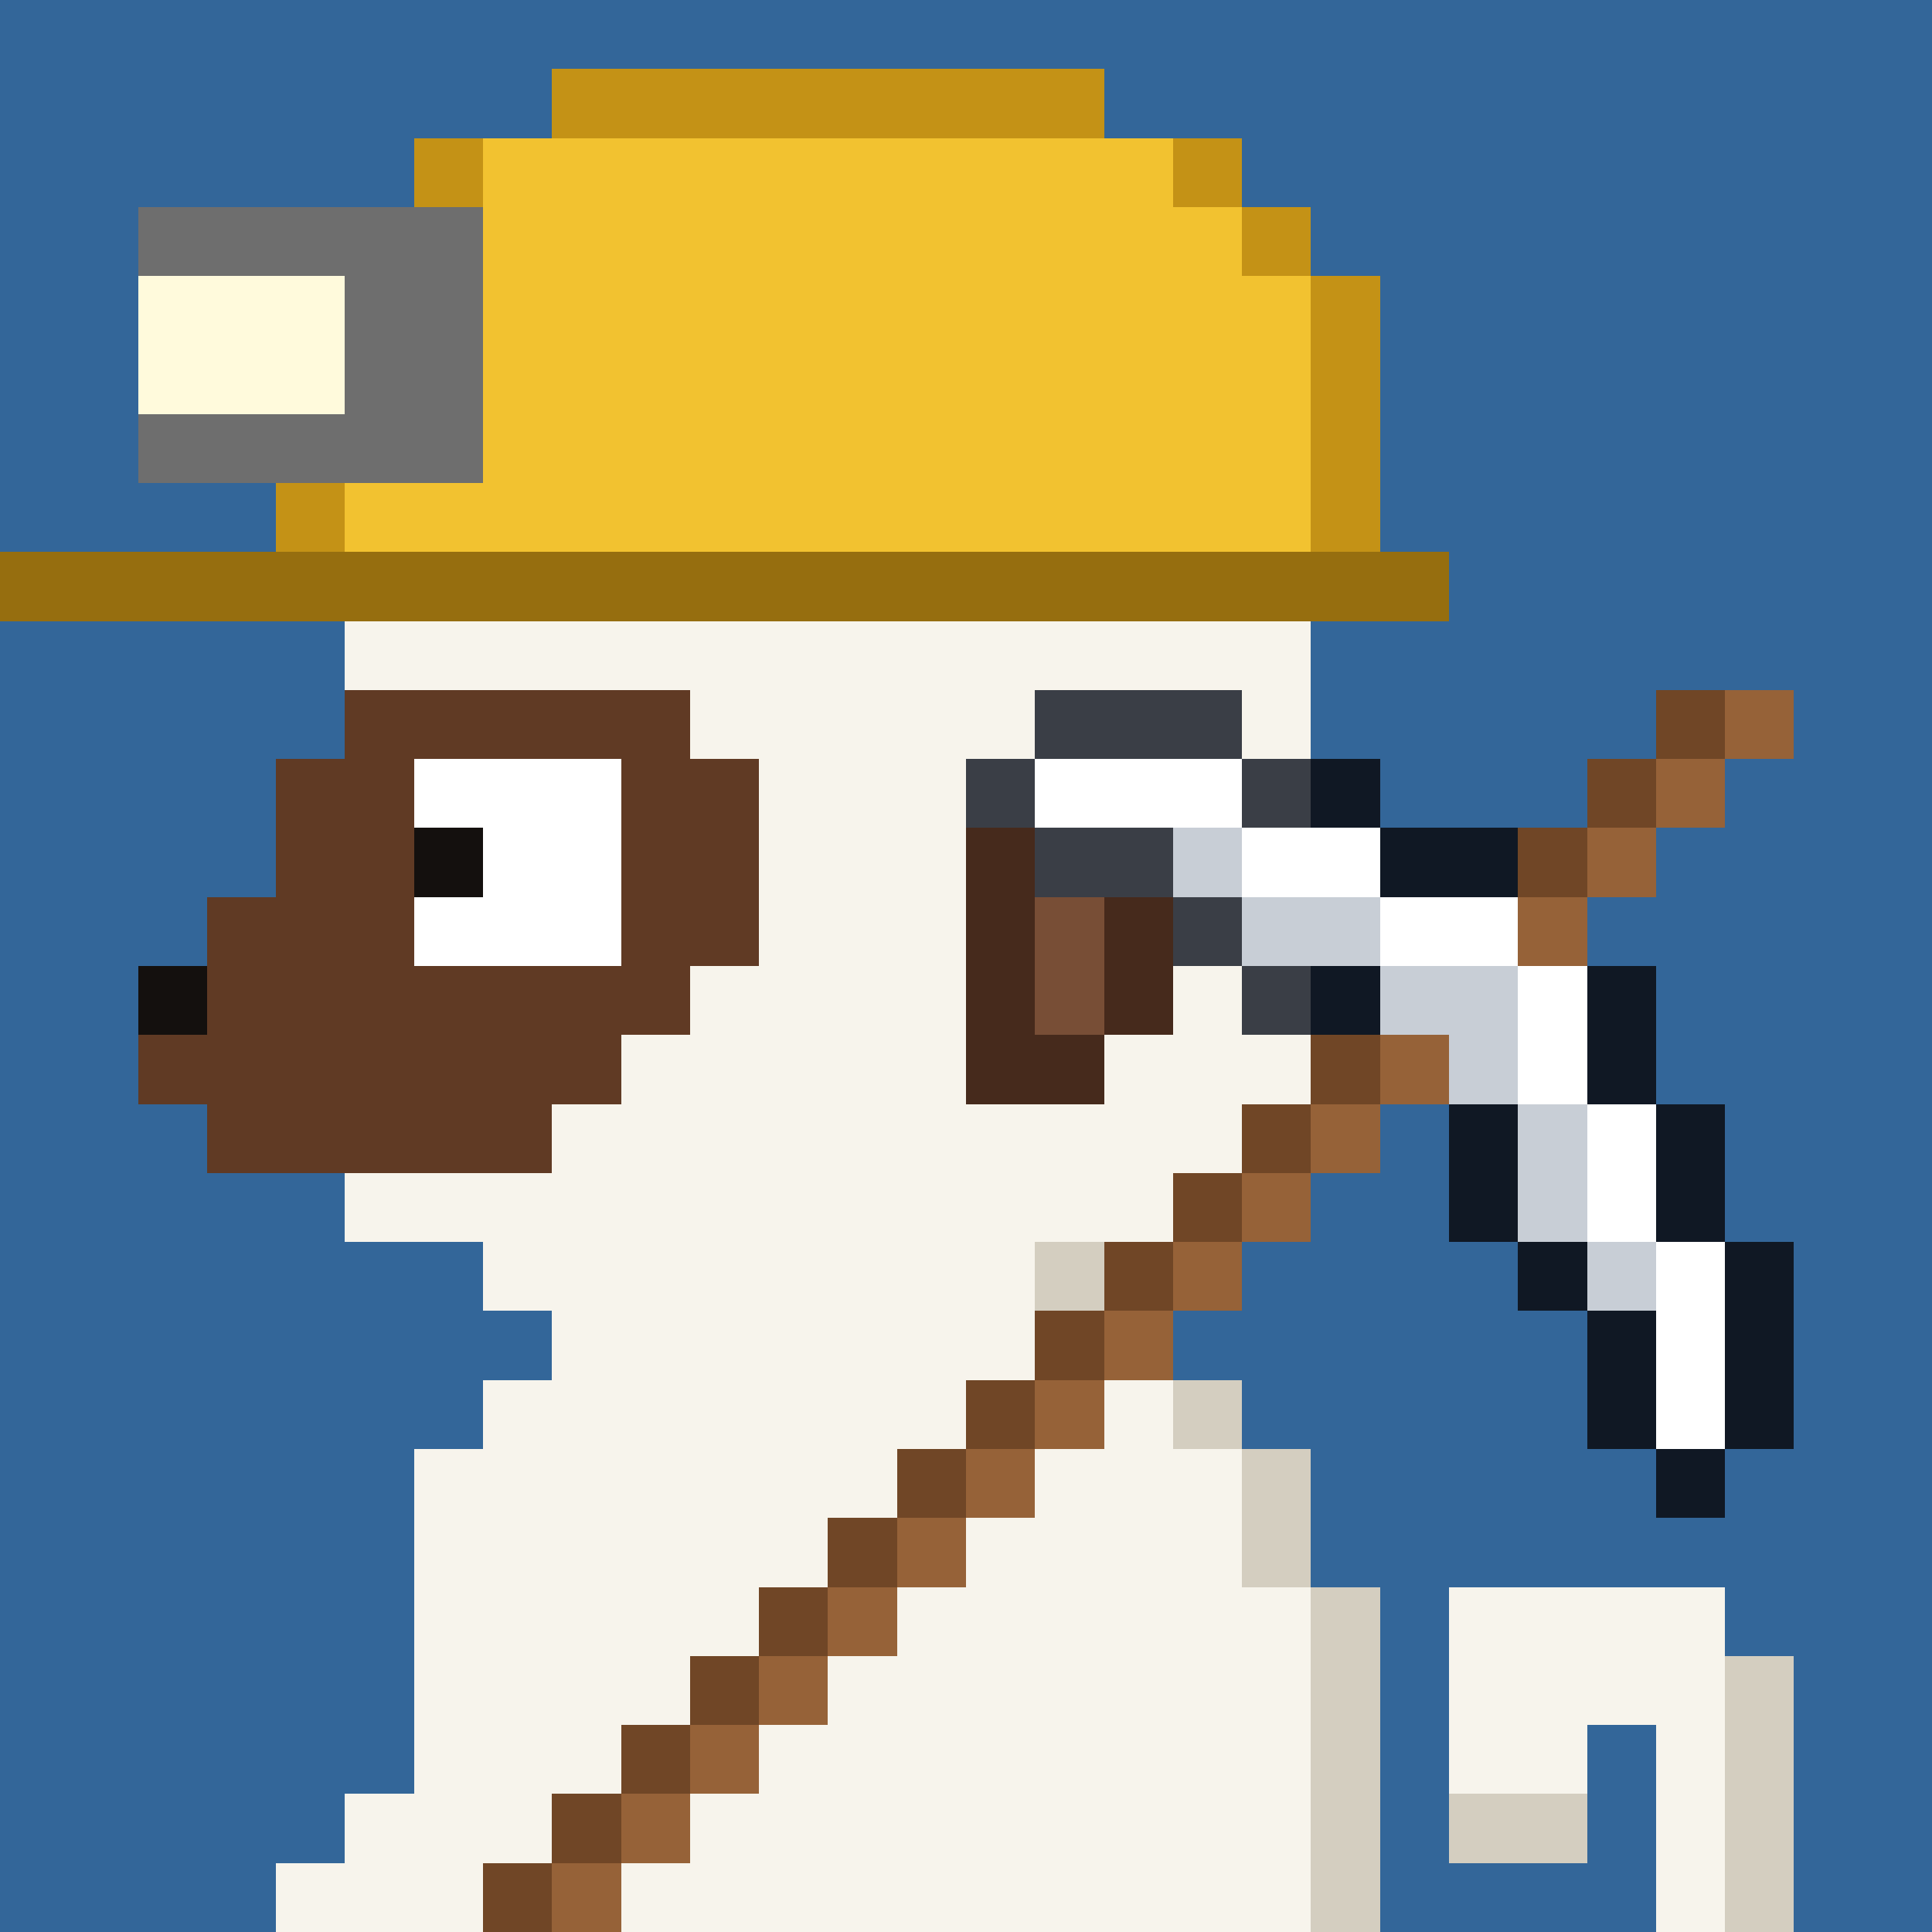
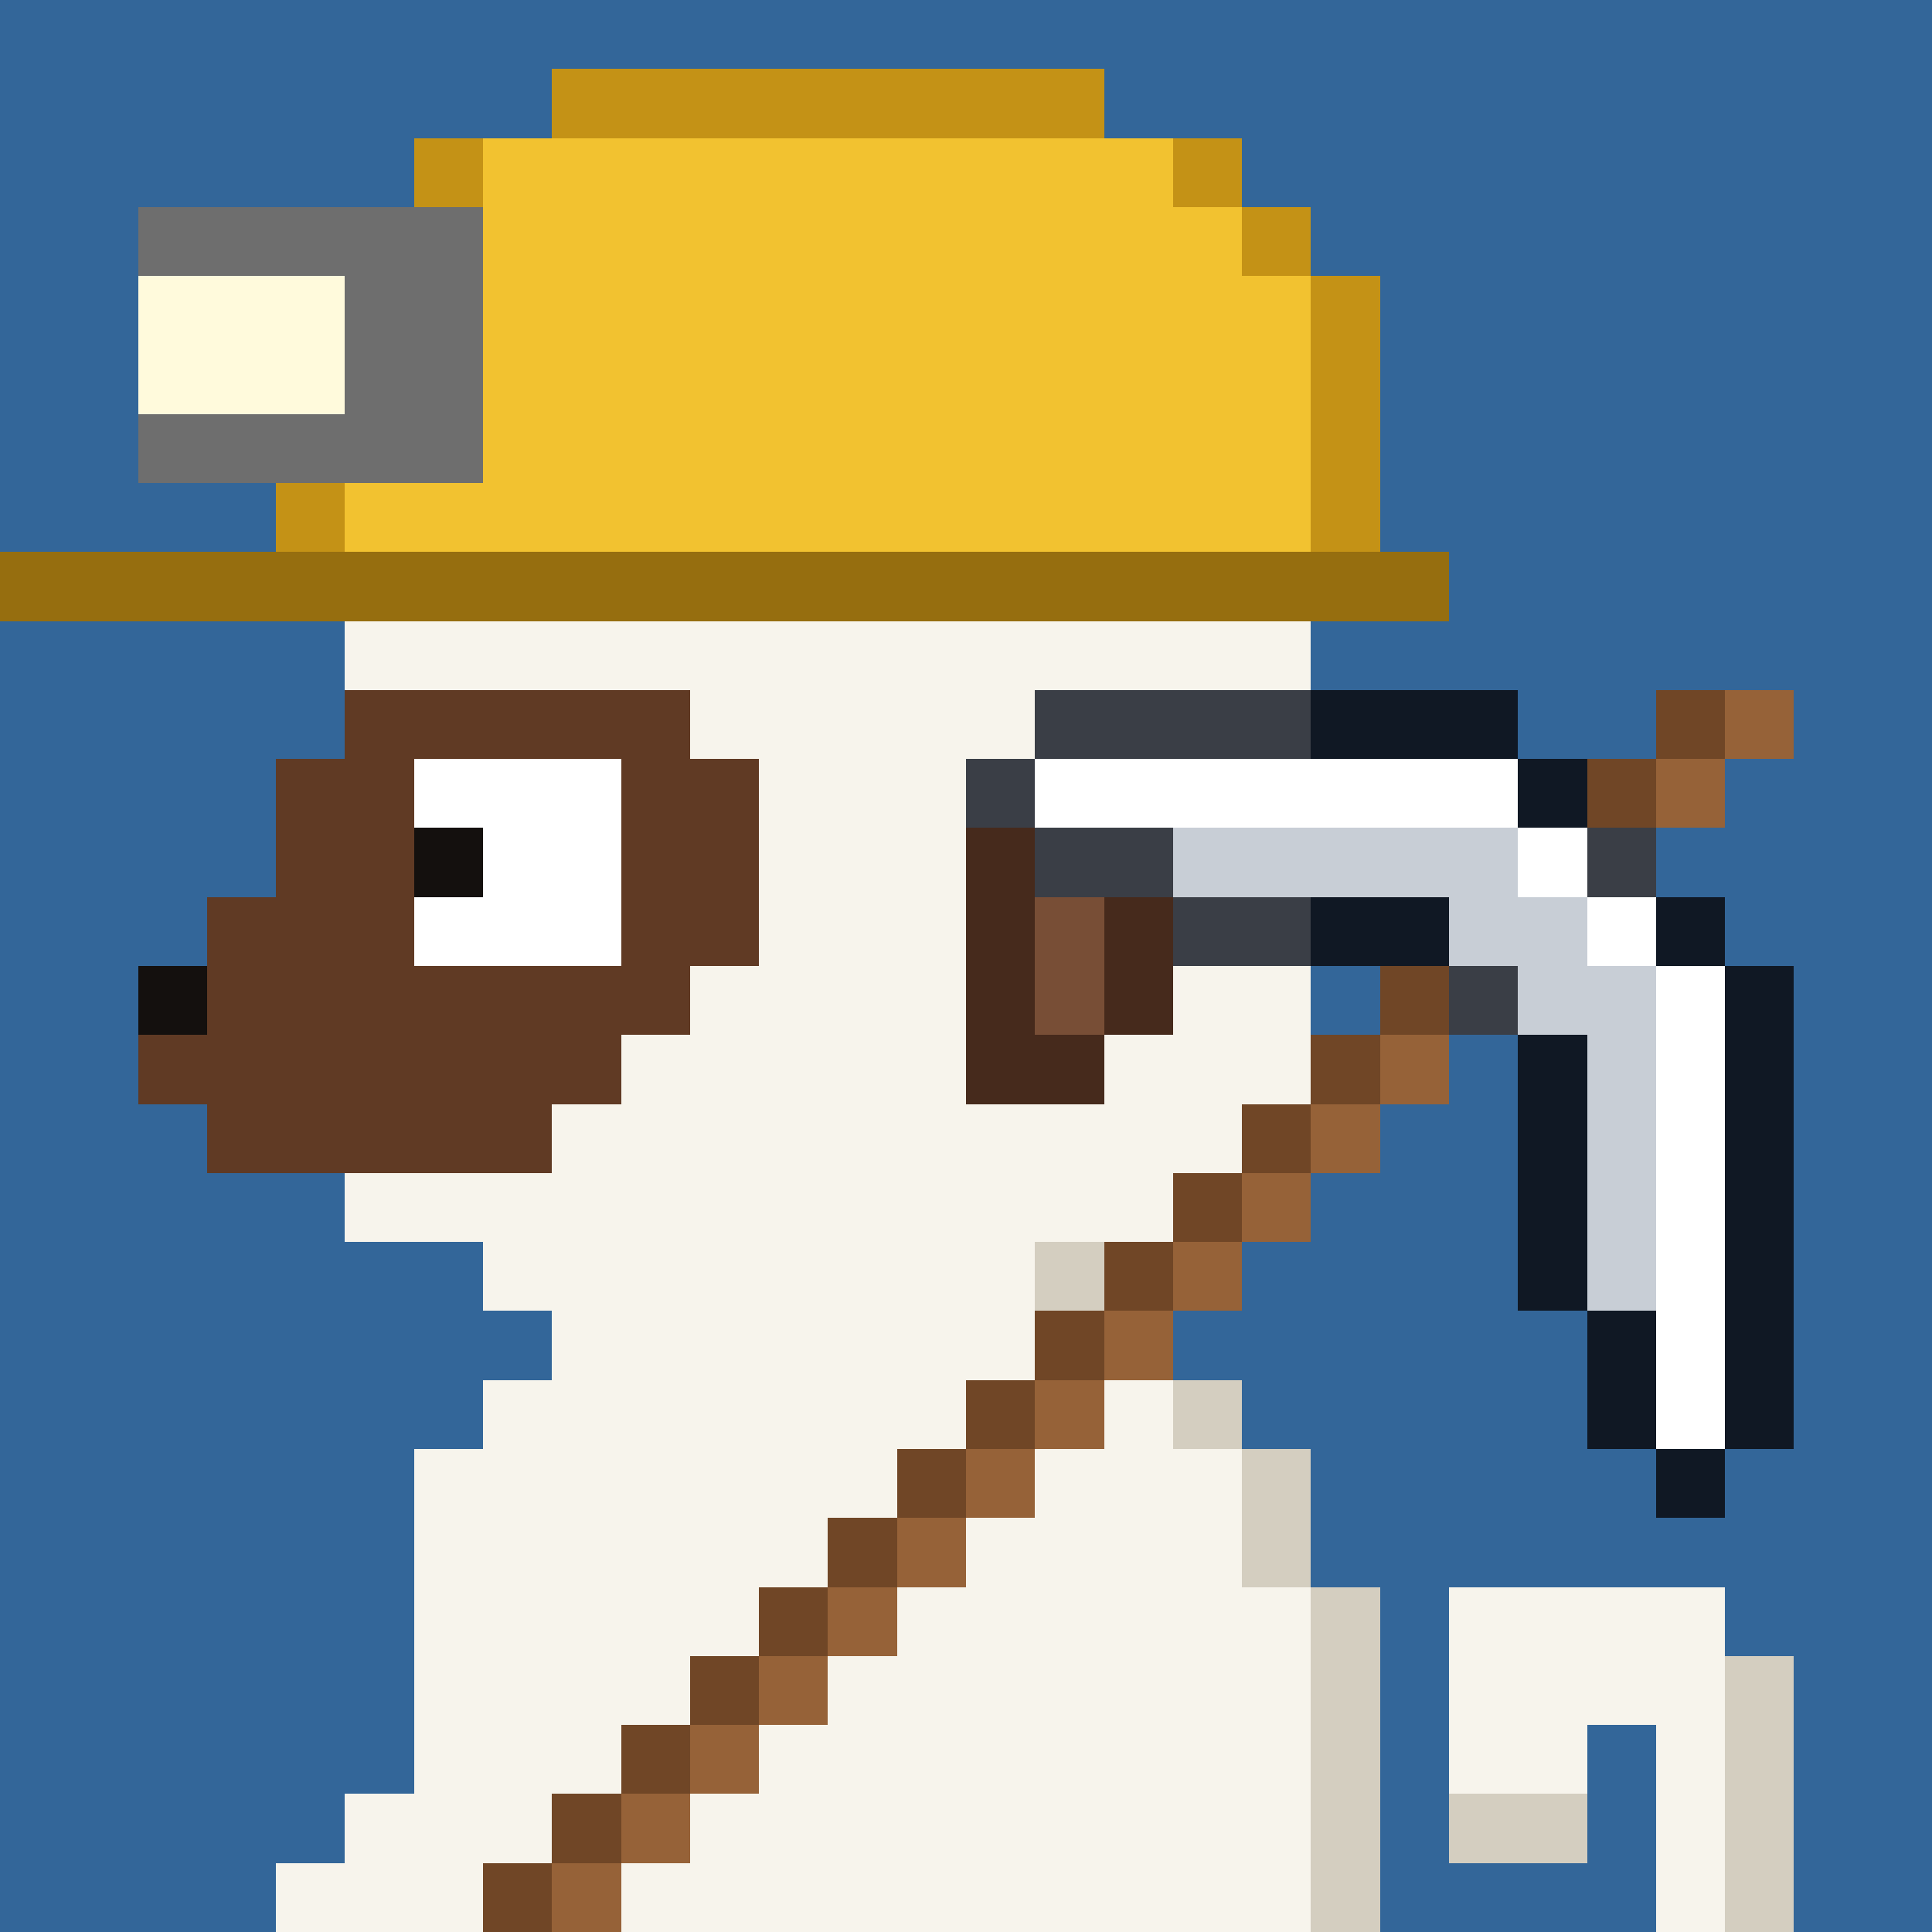
<svg xmlns="http://www.w3.org/2000/svg" viewBox="0 0 28 28" shape-rendering="crispEdges">
  <rect width="28" height="28" fill="#336699" />
  <rect x="8" y="1" width="1" height="1" fill="#c49216" />
  <rect x="9" y="1" width="1" height="1" fill="#c49216" />
  <rect x="10" y="1" width="1" height="1" fill="#c49216" />
  <rect x="11" y="1" width="1" height="1" fill="#c49216" />
  <rect x="12" y="1" width="1" height="1" fill="#c49216" />
  <rect x="13" y="1" width="1" height="1" fill="#c49216" />
  <rect x="14" y="1" width="1" height="1" fill="#c49216" />
  <rect x="15" y="1" width="1" height="1" fill="#c49216" />
  <rect x="6" y="2" width="1" height="1" fill="#c49216" />
  <rect x="7" y="2" width="1" height="1" fill="#f2c230" />
  <rect x="8" y="2" width="1" height="1" fill="#f2c230" />
  <rect x="9" y="2" width="1" height="1" fill="#f2c230" />
  <rect x="10" y="2" width="1" height="1" fill="#f2c230" />
  <rect x="11" y="2" width="1" height="1" fill="#f2c230" />
  <rect x="12" y="2" width="1" height="1" fill="#f2c230" />
  <rect x="13" y="2" width="1" height="1" fill="#f2c230" />
  <rect x="14" y="2" width="1" height="1" fill="#f2c230" />
  <rect x="15" y="2" width="1" height="1" fill="#f2c230" />
  <rect x="16" y="2" width="1" height="1" fill="#f2c230" />
  <rect x="17" y="2" width="1" height="1" fill="#c49216" />
  <rect x="2" y="3" width="1" height="1" fill="#6e6e6e" />
  <rect x="3" y="3" width="1" height="1" fill="#6e6e6e" />
  <rect x="4" y="3" width="1" height="1" fill="#6e6e6e" />
  <rect x="5" y="3" width="1" height="1" fill="#6e6e6e" />
  <rect x="6" y="3" width="1" height="1" fill="#6e6e6e" />
  <rect x="7" y="3" width="1" height="1" fill="#f2c230" />
  <rect x="8" y="3" width="1" height="1" fill="#f2c230" />
  <rect x="9" y="3" width="1" height="1" fill="#f2c230" />
  <rect x="10" y="3" width="1" height="1" fill="#f2c230" />
  <rect x="11" y="3" width="1" height="1" fill="#f2c230" />
  <rect x="12" y="3" width="1" height="1" fill="#f2c230" />
  <rect x="13" y="3" width="1" height="1" fill="#f2c230" />
  <rect x="14" y="3" width="1" height="1" fill="#f2c230" />
  <rect x="15" y="3" width="1" height="1" fill="#f2c230" />
  <rect x="16" y="3" width="1" height="1" fill="#f2c230" />
  <rect x="17" y="3" width="1" height="1" fill="#f2c230" />
  <rect x="18" y="3" width="1" height="1" fill="#c49216" />
  <rect x="2" y="4" width="1" height="1" fill="#fffadc" />
  <rect x="3" y="4" width="1" height="1" fill="#fffadc" />
  <rect x="4" y="4" width="1" height="1" fill="#fffadc" />
  <rect x="5" y="4" width="1" height="1" fill="#6e6e6e" />
  <rect x="6" y="4" width="1" height="1" fill="#6e6e6e" />
  <rect x="7" y="4" width="1" height="1" fill="#f2c230" />
  <rect x="8" y="4" width="1" height="1" fill="#f2c230" />
  <rect x="9" y="4" width="1" height="1" fill="#f2c230" />
  <rect x="10" y="4" width="1" height="1" fill="#f2c230" />
  <rect x="11" y="4" width="1" height="1" fill="#f2c230" />
  <rect x="12" y="4" width="1" height="1" fill="#f2c230" />
  <rect x="13" y="4" width="1" height="1" fill="#f2c230" />
  <rect x="14" y="4" width="1" height="1" fill="#f2c230" />
  <rect x="15" y="4" width="1" height="1" fill="#f2c230" />
  <rect x="16" y="4" width="1" height="1" fill="#f2c230" />
  <rect x="17" y="4" width="1" height="1" fill="#f2c230" />
  <rect x="18" y="4" width="1" height="1" fill="#f2c230" />
  <rect x="19" y="4" width="1" height="1" fill="#c49216" />
  <rect x="2" y="5" width="1" height="1" fill="#fffadc" />
  <rect x="3" y="5" width="1" height="1" fill="#fffadc" />
  <rect x="4" y="5" width="1" height="1" fill="#fffadc" />
  <rect x="5" y="5" width="1" height="1" fill="#6e6e6e" />
  <rect x="6" y="5" width="1" height="1" fill="#6e6e6e" />
  <rect x="7" y="5" width="1" height="1" fill="#f2c230" />
  <rect x="8" y="5" width="1" height="1" fill="#f2c230" />
  <rect x="9" y="5" width="1" height="1" fill="#f2c230" />
  <rect x="10" y="5" width="1" height="1" fill="#f2c230" />
  <rect x="11" y="5" width="1" height="1" fill="#f2c230" />
  <rect x="12" y="5" width="1" height="1" fill="#f2c230" />
  <rect x="13" y="5" width="1" height="1" fill="#f2c230" />
  <rect x="14" y="5" width="1" height="1" fill="#f2c230" />
  <rect x="15" y="5" width="1" height="1" fill="#f2c230" />
  <rect x="16" y="5" width="1" height="1" fill="#f2c230" />
  <rect x="17" y="5" width="1" height="1" fill="#f2c230" />
  <rect x="18" y="5" width="1" height="1" fill="#f2c230" />
  <rect x="19" y="5" width="1" height="1" fill="#c49216" />
  <rect x="2" y="6" width="1" height="1" fill="#6e6e6e" />
  <rect x="3" y="6" width="1" height="1" fill="#6e6e6e" />
  <rect x="4" y="6" width="1" height="1" fill="#6e6e6e" />
  <rect x="5" y="6" width="1" height="1" fill="#6e6e6e" />
  <rect x="6" y="6" width="1" height="1" fill="#6e6e6e" />
  <rect x="7" y="6" width="1" height="1" fill="#f2c230" />
  <rect x="8" y="6" width="1" height="1" fill="#f2c230" />
  <rect x="9" y="6" width="1" height="1" fill="#f2c230" />
  <rect x="10" y="6" width="1" height="1" fill="#f2c230" />
  <rect x="11" y="6" width="1" height="1" fill="#f2c230" />
  <rect x="12" y="6" width="1" height="1" fill="#f2c230" />
  <rect x="13" y="6" width="1" height="1" fill="#f2c230" />
  <rect x="14" y="6" width="1" height="1" fill="#f2c230" />
  <rect x="15" y="6" width="1" height="1" fill="#f2c230" />
  <rect x="16" y="6" width="1" height="1" fill="#f2c230" />
  <rect x="17" y="6" width="1" height="1" fill="#f2c230" />
  <rect x="18" y="6" width="1" height="1" fill="#f2c230" />
  <rect x="19" y="6" width="1" height="1" fill="#c49216" />
  <rect x="4" y="7" width="1" height="1" fill="#c49216" />
  <rect x="5" y="7" width="1" height="1" fill="#f2c230" />
  <rect x="6" y="7" width="1" height="1" fill="#f2c230" />
  <rect x="7" y="7" width="1" height="1" fill="#f2c230" />
  <rect x="8" y="7" width="1" height="1" fill="#f2c230" />
  <rect x="9" y="7" width="1" height="1" fill="#f2c230" />
  <rect x="10" y="7" width="1" height="1" fill="#f2c230" />
  <rect x="11" y="7" width="1" height="1" fill="#f2c230" />
  <rect x="12" y="7" width="1" height="1" fill="#f2c230" />
  <rect x="13" y="7" width="1" height="1" fill="#f2c230" />
  <rect x="14" y="7" width="1" height="1" fill="#f2c230" />
  <rect x="15" y="7" width="1" height="1" fill="#f2c230" />
  <rect x="16" y="7" width="1" height="1" fill="#f2c230" />
  <rect x="17" y="7" width="1" height="1" fill="#f2c230" />
  <rect x="18" y="7" width="1" height="1" fill="#f2c230" />
  <rect x="19" y="7" width="1" height="1" fill="#c49216" />
  <rect x="0" y="8" width="1" height="1" fill="#966e0f" />
  <rect x="1" y="8" width="1" height="1" fill="#966e0f" />
  <rect x="2" y="8" width="1" height="1" fill="#966e0f" />
  <rect x="3" y="8" width="1" height="1" fill="#966e0f" />
  <rect x="4" y="8" width="1" height="1" fill="#966e0f" />
  <rect x="5" y="8" width="1" height="1" fill="#966e0f" />
  <rect x="6" y="8" width="1" height="1" fill="#966e0f" />
  <rect x="7" y="8" width="1" height="1" fill="#966e0f" />
  <rect x="8" y="8" width="1" height="1" fill="#966e0f" />
  <rect x="9" y="8" width="1" height="1" fill="#966e0f" />
  <rect x="10" y="8" width="1" height="1" fill="#966e0f" />
  <rect x="11" y="8" width="1" height="1" fill="#966e0f" />
  <rect x="12" y="8" width="1" height="1" fill="#966e0f" />
  <rect x="13" y="8" width="1" height="1" fill="#966e0f" />
  <rect x="14" y="8" width="1" height="1" fill="#966e0f" />
  <rect x="15" y="8" width="1" height="1" fill="#966e0f" />
  <rect x="16" y="8" width="1" height="1" fill="#966e0f" />
  <rect x="17" y="8" width="1" height="1" fill="#966e0f" />
  <rect x="18" y="8" width="1" height="1" fill="#966e0f" />
  <rect x="19" y="8" width="1" height="1" fill="#966e0f" />
  <rect x="20" y="8" width="1" height="1" fill="#966e0f" />
  <rect x="5" y="9" width="1" height="1" fill="#f7f4ec" />
  <rect x="6" y="9" width="1" height="1" fill="#f7f4ec" />
  <rect x="7" y="9" width="1" height="1" fill="#f7f4ec" />
  <rect x="8" y="9" width="1" height="1" fill="#f7f4ec" />
  <rect x="9" y="9" width="1" height="1" fill="#f7f4ec" />
  <rect x="10" y="9" width="1" height="1" fill="#f7f4ec" />
  <rect x="11" y="9" width="1" height="1" fill="#f7f4ec" />
  <rect x="12" y="9" width="1" height="1" fill="#f7f4ec" />
  <rect x="13" y="9" width="1" height="1" fill="#f7f4ec" />
  <rect x="14" y="9" width="1" height="1" fill="#f7f4ec" />
  <rect x="15" y="9" width="1" height="1" fill="#f7f4ec" />
  <rect x="16" y="9" width="1" height="1" fill="#f7f4ec" />
  <rect x="17" y="9" width="1" height="1" fill="#f7f4ec" />
  <rect x="18" y="9" width="1" height="1" fill="#f7f4ec" />
  <rect x="5" y="10" width="1" height="1" fill="#603a24" />
  <rect x="6" y="10" width="1" height="1" fill="#603a24" />
  <rect x="7" y="10" width="1" height="1" fill="#603a24" />
  <rect x="8" y="10" width="1" height="1" fill="#603a24" />
  <rect x="9" y="10" width="1" height="1" fill="#603a24" />
  <rect x="10" y="10" width="1" height="1" fill="#f7f4ec" />
  <rect x="11" y="10" width="1" height="1" fill="#f7f4ec" />
  <rect x="12" y="10" width="1" height="1" fill="#f7f4ec" />
  <rect x="13" y="10" width="1" height="1" fill="#f7f4ec" />
  <rect x="14" y="10" width="1" height="1" fill="#f7f4ec" />
  <rect x="15" y="10" width="1" height="1" fill="#3a3e46" />
  <rect x="16" y="10" width="1" height="1" fill="#3a3e46" />
  <rect x="17" y="10" width="1" height="1" fill="#3a3e46" />
-   <rect x="18" y="10" width="1" height="1" fill="#f7f4ec" />
+   <rect x="18" y="10" width="1" height="1" fill="#3a3e46" />
+   <rect x="19" y="10" width="1" height="1" fill="#101824" />
+   <rect x="20" y="10" width="1" height="1" fill="#101824" />
+   <rect x="21" y="10" width="1" height="1" fill="#101824" />
  <rect x="24" y="10" width="1" height="1" fill="#704626" />
  <rect x="25" y="10" width="1" height="1" fill="#966238" />
  <rect x="4" y="11" width="1" height="1" fill="#603a24" />
  <rect x="5" y="11" width="1" height="1" fill="#603a24" />
  <rect x="6" y="11" width="1" height="1" fill="#ffffff" />
  <rect x="7" y="11" width="1" height="1" fill="#ffffff" />
  <rect x="8" y="11" width="1" height="1" fill="#ffffff" />
  <rect x="9" y="11" width="1" height="1" fill="#603a24" />
  <rect x="10" y="11" width="1" height="1" fill="#603a24" />
  <rect x="11" y="11" width="1" height="1" fill="#f7f4ec" />
  <rect x="12" y="11" width="1" height="1" fill="#f7f4ec" />
  <rect x="13" y="11" width="1" height="1" fill="#f7f4ec" />
  <rect x="14" y="11" width="1" height="1" fill="#3a3e46" />
  <rect x="15" y="11" width="1" height="1" fill="#ffffff" />
  <rect x="16" y="11" width="1" height="1" fill="#ffffff" />
  <rect x="17" y="11" width="1" height="1" fill="#ffffff" />
-   <rect x="18" y="11" width="1" height="1" fill="#3a3e46" />
-   <rect x="19" y="11" width="1" height="1" fill="#101824" />
+   <rect x="18" y="11" width="1" height="1" fill="#ffffff" />
+   <rect x="19" y="11" width="1" height="1" fill="#ffffff" />
+   <rect x="20" y="11" width="1" height="1" fill="#ffffff" />
+   <rect x="21" y="11" width="1" height="1" fill="#ffffff" />
+   <rect x="22" y="11" width="1" height="1" fill="#101824" />
  <rect x="23" y="11" width="1" height="1" fill="#704626" />
  <rect x="24" y="11" width="1" height="1" fill="#966238" />
  <rect x="4" y="12" width="1" height="1" fill="#603a24" />
  <rect x="5" y="12" width="1" height="1" fill="#603a24" />
  <rect x="6" y="12" width="1" height="1" fill="#14100e" />
  <rect x="7" y="12" width="1" height="1" fill="#ffffff" />
  <rect x="8" y="12" width="1" height="1" fill="#ffffff" />
  <rect x="9" y="12" width="1" height="1" fill="#603a24" />
  <rect x="10" y="12" width="1" height="1" fill="#603a24" />
  <rect x="11" y="12" width="1" height="1" fill="#f7f4ec" />
  <rect x="12" y="12" width="1" height="1" fill="#f7f4ec" />
  <rect x="13" y="12" width="1" height="1" fill="#f7f4ec" />
  <rect x="14" y="12" width="1" height="1" fill="#462a1c" />
  <rect x="15" y="12" width="1" height="1" fill="#3a3e46" />
  <rect x="16" y="12" width="1" height="1" fill="#3a3e46" />
  <rect x="17" y="12" width="1" height="1" fill="#c8ced6" />
-   <rect x="18" y="12" width="1" height="1" fill="#ffffff" />
-   <rect x="19" y="12" width="1" height="1" fill="#ffffff" />
-   <rect x="20" y="12" width="1" height="1" fill="#101824" />
-   <rect x="21" y="12" width="1" height="1" fill="#101824" />
-   <rect x="22" y="12" width="1" height="1" fill="#704626" />
-   <rect x="23" y="12" width="1" height="1" fill="#966238" />
+   <rect x="18" y="12" width="1" height="1" fill="#c8ced6" />
+   <rect x="19" y="12" width="1" height="1" fill="#c8ced6" />
+   <rect x="20" y="12" width="1" height="1" fill="#c8ced6" />
+   <rect x="21" y="12" width="1" height="1" fill="#c8ced6" />
+   <rect x="22" y="12" width="1" height="1" fill="#ffffff" />
+   <rect x="23" y="12" width="1" height="1" fill="#3a3e46" />
  <rect x="3" y="13" width="1" height="1" fill="#603a24" />
  <rect x="4" y="13" width="1" height="1" fill="#603a24" />
  <rect x="5" y="13" width="1" height="1" fill="#603a24" />
  <rect x="6" y="13" width="1" height="1" fill="#ffffff" />
  <rect x="7" y="13" width="1" height="1" fill="#ffffff" />
  <rect x="8" y="13" width="1" height="1" fill="#ffffff" />
  <rect x="9" y="13" width="1" height="1" fill="#603a24" />
  <rect x="10" y="13" width="1" height="1" fill="#603a24" />
  <rect x="11" y="13" width="1" height="1" fill="#f7f4ec" />
  <rect x="12" y="13" width="1" height="1" fill="#f7f4ec" />
  <rect x="13" y="13" width="1" height="1" fill="#f7f4ec" />
  <rect x="14" y="13" width="1" height="1" fill="#462a1c" />
  <rect x="15" y="13" width="1" height="1" fill="#784e36" />
  <rect x="16" y="13" width="1" height="1" fill="#462a1c" />
  <rect x="17" y="13" width="1" height="1" fill="#3a3e46" />
-   <rect x="18" y="13" width="1" height="1" fill="#c8ced6" />
-   <rect x="19" y="13" width="1" height="1" fill="#c8ced6" />
-   <rect x="20" y="13" width="1" height="1" fill="#ffffff" />
-   <rect x="21" y="13" width="1" height="1" fill="#ffffff" />
-   <rect x="22" y="13" width="1" height="1" fill="#966238" />
+   <rect x="18" y="13" width="1" height="1" fill="#3a3e46" />
+   <rect x="19" y="13" width="1" height="1" fill="#101824" />
+   <rect x="20" y="13" width="1" height="1" fill="#101824" />
+   <rect x="21" y="13" width="1" height="1" fill="#c8ced6" />
+   <rect x="22" y="13" width="1" height="1" fill="#c8ced6" />
+   <rect x="23" y="13" width="1" height="1" fill="#ffffff" />
+   <rect x="24" y="13" width="1" height="1" fill="#101824" />
  <rect x="2" y="14" width="1" height="1" fill="#14100e" />
  <rect x="3" y="14" width="1" height="1" fill="#603a24" />
  <rect x="4" y="14" width="1" height="1" fill="#603a24" />
  <rect x="5" y="14" width="1" height="1" fill="#603a24" />
  <rect x="6" y="14" width="1" height="1" fill="#603a24" />
  <rect x="7" y="14" width="1" height="1" fill="#603a24" />
  <rect x="8" y="14" width="1" height="1" fill="#603a24" />
  <rect x="9" y="14" width="1" height="1" fill="#603a24" />
  <rect x="10" y="14" width="1" height="1" fill="#f7f4ec" />
  <rect x="11" y="14" width="1" height="1" fill="#f7f4ec" />
  <rect x="12" y="14" width="1" height="1" fill="#f7f4ec" />
  <rect x="13" y="14" width="1" height="1" fill="#f7f4ec" />
  <rect x="14" y="14" width="1" height="1" fill="#462a1c" />
  <rect x="15" y="14" width="1" height="1" fill="#784e36" />
  <rect x="16" y="14" width="1" height="1" fill="#462a1c" />
  <rect x="17" y="14" width="1" height="1" fill="#f7f4ec" />
-   <rect x="18" y="14" width="1" height="1" fill="#3a3e46" />
-   <rect x="19" y="14" width="1" height="1" fill="#101824" />
-   <rect x="20" y="14" width="1" height="1" fill="#c8ced6" />
-   <rect x="21" y="14" width="1" height="1" fill="#c8ced6" />
-   <rect x="22" y="14" width="1" height="1" fill="#ffffff" />
-   <rect x="23" y="14" width="1" height="1" fill="#101824" />
+   <rect x="18" y="14" width="1" height="1" fill="#f7f4ec" />
+   <rect x="20" y="14" width="1" height="1" fill="#704626" />
+   <rect x="21" y="14" width="1" height="1" fill="#3a3e46" />
+   <rect x="22" y="14" width="1" height="1" fill="#c8ced6" />
+   <rect x="23" y="14" width="1" height="1" fill="#c8ced6" />
+   <rect x="24" y="14" width="1" height="1" fill="#ffffff" />
+   <rect x="25" y="14" width="1" height="1" fill="#101824" />
  <rect x="2" y="15" width="1" height="1" fill="#603a24" />
  <rect x="3" y="15" width="1" height="1" fill="#603a24" />
  <rect x="4" y="15" width="1" height="1" fill="#603a24" />
  <rect x="5" y="15" width="1" height="1" fill="#603a24" />
  <rect x="6" y="15" width="1" height="1" fill="#603a24" />
  <rect x="7" y="15" width="1" height="1" fill="#603a24" />
  <rect x="8" y="15" width="1" height="1" fill="#603a24" />
  <rect x="9" y="15" width="1" height="1" fill="#f7f4ec" />
  <rect x="10" y="15" width="1" height="1" fill="#f7f4ec" />
  <rect x="11" y="15" width="1" height="1" fill="#f7f4ec" />
  <rect x="12" y="15" width="1" height="1" fill="#f7f4ec" />
  <rect x="13" y="15" width="1" height="1" fill="#f7f4ec" />
  <rect x="14" y="15" width="1" height="1" fill="#462a1c" />
  <rect x="15" y="15" width="1" height="1" fill="#462a1c" />
  <rect x="16" y="15" width="1" height="1" fill="#f7f4ec" />
  <rect x="17" y="15" width="1" height="1" fill="#f7f4ec" />
  <rect x="18" y="15" width="1" height="1" fill="#f7f4ec" />
  <rect x="19" y="15" width="1" height="1" fill="#704626" />
  <rect x="20" y="15" width="1" height="1" fill="#966238" />
-   <rect x="21" y="15" width="1" height="1" fill="#c8ced6" />
-   <rect x="22" y="15" width="1" height="1" fill="#ffffff" />
-   <rect x="23" y="15" width="1" height="1" fill="#101824" />
+   <rect x="22" y="15" width="1" height="1" fill="#101824" />
+   <rect x="23" y="15" width="1" height="1" fill="#c8ced6" />
+   <rect x="24" y="15" width="1" height="1" fill="#ffffff" />
+   <rect x="25" y="15" width="1" height="1" fill="#101824" />
  <rect x="3" y="16" width="1" height="1" fill="#603a24" />
  <rect x="4" y="16" width="1" height="1" fill="#603a24" />
  <rect x="5" y="16" width="1" height="1" fill="#603a24" />
  <rect x="6" y="16" width="1" height="1" fill="#603a24" />
  <rect x="7" y="16" width="1" height="1" fill="#603a24" />
  <rect x="8" y="16" width="1" height="1" fill="#f7f4ec" />
  <rect x="9" y="16" width="1" height="1" fill="#f7f4ec" />
  <rect x="10" y="16" width="1" height="1" fill="#f7f4ec" />
  <rect x="11" y="16" width="1" height="1" fill="#f7f4ec" />
  <rect x="12" y="16" width="1" height="1" fill="#f7f4ec" />
  <rect x="13" y="16" width="1" height="1" fill="#f7f4ec" />
  <rect x="14" y="16" width="1" height="1" fill="#f7f4ec" />
  <rect x="15" y="16" width="1" height="1" fill="#f7f4ec" />
  <rect x="16" y="16" width="1" height="1" fill="#f7f4ec" />
  <rect x="17" y="16" width="1" height="1" fill="#f7f4ec" />
  <rect x="18" y="16" width="1" height="1" fill="#704626" />
  <rect x="19" y="16" width="1" height="1" fill="#966238" />
-   <rect x="21" y="16" width="1" height="1" fill="#101824" />
-   <rect x="22" y="16" width="1" height="1" fill="#c8ced6" />
-   <rect x="23" y="16" width="1" height="1" fill="#ffffff" />
-   <rect x="24" y="16" width="1" height="1" fill="#101824" />
+   <rect x="22" y="16" width="1" height="1" fill="#101824" />
+   <rect x="23" y="16" width="1" height="1" fill="#c8ced6" />
+   <rect x="24" y="16" width="1" height="1" fill="#ffffff" />
+   <rect x="25" y="16" width="1" height="1" fill="#101824" />
  <rect x="5" y="17" width="1" height="1" fill="#f7f4ec" />
  <rect x="6" y="17" width="1" height="1" fill="#f7f4ec" />
  <rect x="7" y="17" width="1" height="1" fill="#f7f4ec" />
  <rect x="8" y="17" width="1" height="1" fill="#f7f4ec" />
  <rect x="9" y="17" width="1" height="1" fill="#f7f4ec" />
  <rect x="10" y="17" width="1" height="1" fill="#f7f4ec" />
  <rect x="11" y="17" width="1" height="1" fill="#f7f4ec" />
  <rect x="12" y="17" width="1" height="1" fill="#f7f4ec" />
  <rect x="13" y="17" width="1" height="1" fill="#f7f4ec" />
  <rect x="14" y="17" width="1" height="1" fill="#f7f4ec" />
  <rect x="15" y="17" width="1" height="1" fill="#f7f4ec" />
  <rect x="16" y="17" width="1" height="1" fill="#f7f4ec" />
  <rect x="17" y="17" width="1" height="1" fill="#704626" />
  <rect x="18" y="17" width="1" height="1" fill="#966238" />
-   <rect x="21" y="17" width="1" height="1" fill="#101824" />
-   <rect x="22" y="17" width="1" height="1" fill="#c8ced6" />
-   <rect x="23" y="17" width="1" height="1" fill="#ffffff" />
-   <rect x="24" y="17" width="1" height="1" fill="#101824" />
+   <rect x="22" y="17" width="1" height="1" fill="#101824" />
+   <rect x="23" y="17" width="1" height="1" fill="#c8ced6" />
+   <rect x="24" y="17" width="1" height="1" fill="#ffffff" />
+   <rect x="25" y="17" width="1" height="1" fill="#101824" />
  <rect x="7" y="18" width="1" height="1" fill="#f7f4ec" />
  <rect x="8" y="18" width="1" height="1" fill="#f7f4ec" />
  <rect x="9" y="18" width="1" height="1" fill="#f7f4ec" />
  <rect x="10" y="18" width="1" height="1" fill="#f7f4ec" />
  <rect x="11" y="18" width="1" height="1" fill="#f7f4ec" />
  <rect x="12" y="18" width="1" height="1" fill="#f7f4ec" />
  <rect x="13" y="18" width="1" height="1" fill="#f7f4ec" />
  <rect x="14" y="18" width="1" height="1" fill="#f7f4ec" />
  <rect x="15" y="18" width="1" height="1" fill="#d4cec0" />
  <rect x="16" y="18" width="1" height="1" fill="#704626" />
  <rect x="17" y="18" width="1" height="1" fill="#966238" />
  <rect x="22" y="18" width="1" height="1" fill="#101824" />
  <rect x="23" y="18" width="1" height="1" fill="#c8ced6" />
  <rect x="24" y="18" width="1" height="1" fill="#ffffff" />
  <rect x="25" y="18" width="1" height="1" fill="#101824" />
  <rect x="8" y="19" width="1" height="1" fill="#f7f4ec" />
  <rect x="9" y="19" width="1" height="1" fill="#f7f4ec" />
  <rect x="10" y="19" width="1" height="1" fill="#f7f4ec" />
  <rect x="11" y="19" width="1" height="1" fill="#f7f4ec" />
  <rect x="12" y="19" width="1" height="1" fill="#f7f4ec" />
  <rect x="13" y="19" width="1" height="1" fill="#f7f4ec" />
  <rect x="14" y="19" width="1" height="1" fill="#f7f4ec" />
  <rect x="15" y="19" width="1" height="1" fill="#704626" />
  <rect x="16" y="19" width="1" height="1" fill="#966238" />
  <rect x="23" y="19" width="1" height="1" fill="#101824" />
  <rect x="24" y="19" width="1" height="1" fill="#ffffff" />
  <rect x="25" y="19" width="1" height="1" fill="#101824" />
  <rect x="7" y="20" width="1" height="1" fill="#f7f4ec" />
  <rect x="8" y="20" width="1" height="1" fill="#f7f4ec" />
  <rect x="9" y="20" width="1" height="1" fill="#f7f4ec" />
  <rect x="10" y="20" width="1" height="1" fill="#f7f4ec" />
  <rect x="11" y="20" width="1" height="1" fill="#f7f4ec" />
  <rect x="12" y="20" width="1" height="1" fill="#f7f4ec" />
  <rect x="13" y="20" width="1" height="1" fill="#f7f4ec" />
  <rect x="14" y="20" width="1" height="1" fill="#704626" />
  <rect x="15" y="20" width="1" height="1" fill="#966238" />
  <rect x="16" y="20" width="1" height="1" fill="#f7f4ec" />
  <rect x="17" y="20" width="1" height="1" fill="#d4cec0" />
  <rect x="23" y="20" width="1" height="1" fill="#101824" />
  <rect x="24" y="20" width="1" height="1" fill="#ffffff" />
  <rect x="25" y="20" width="1" height="1" fill="#101824" />
  <rect x="6" y="21" width="1" height="1" fill="#f7f4ec" />
  <rect x="7" y="21" width="1" height="1" fill="#f7f4ec" />
  <rect x="8" y="21" width="1" height="1" fill="#f7f4ec" />
  <rect x="9" y="21" width="1" height="1" fill="#f7f4ec" />
  <rect x="10" y="21" width="1" height="1" fill="#f7f4ec" />
  <rect x="11" y="21" width="1" height="1" fill="#f7f4ec" />
  <rect x="12" y="21" width="1" height="1" fill="#f7f4ec" />
  <rect x="13" y="21" width="1" height="1" fill="#704626" />
  <rect x="14" y="21" width="1" height="1" fill="#966238" />
  <rect x="15" y="21" width="1" height="1" fill="#f7f4ec" />
  <rect x="16" y="21" width="1" height="1" fill="#f7f4ec" />
  <rect x="17" y="21" width="1" height="1" fill="#f7f4ec" />
  <rect x="18" y="21" width="1" height="1" fill="#d4cec0" />
  <rect x="24" y="21" width="1" height="1" fill="#101824" />
  <rect x="6" y="22" width="1" height="1" fill="#f7f4ec" />
  <rect x="7" y="22" width="1" height="1" fill="#f7f4ec" />
  <rect x="8" y="22" width="1" height="1" fill="#f7f4ec" />
  <rect x="9" y="22" width="1" height="1" fill="#f7f4ec" />
  <rect x="10" y="22" width="1" height="1" fill="#f7f4ec" />
  <rect x="11" y="22" width="1" height="1" fill="#f7f4ec" />
  <rect x="12" y="22" width="1" height="1" fill="#704626" />
  <rect x="13" y="22" width="1" height="1" fill="#966238" />
  <rect x="14" y="22" width="1" height="1" fill="#f7f4ec" />
  <rect x="15" y="22" width="1" height="1" fill="#f7f4ec" />
  <rect x="16" y="22" width="1" height="1" fill="#f7f4ec" />
  <rect x="17" y="22" width="1" height="1" fill="#f7f4ec" />
  <rect x="18" y="22" width="1" height="1" fill="#d4cec0" />
  <rect x="6" y="23" width="1" height="1" fill="#f7f4ec" />
  <rect x="7" y="23" width="1" height="1" fill="#f7f4ec" />
  <rect x="8" y="23" width="1" height="1" fill="#f7f4ec" />
  <rect x="9" y="23" width="1" height="1" fill="#f7f4ec" />
  <rect x="10" y="23" width="1" height="1" fill="#f7f4ec" />
  <rect x="11" y="23" width="1" height="1" fill="#704626" />
  <rect x="12" y="23" width="1" height="1" fill="#966238" />
  <rect x="13" y="23" width="1" height="1" fill="#f7f4ec" />
  <rect x="14" y="23" width="1" height="1" fill="#f7f4ec" />
  <rect x="15" y="23" width="1" height="1" fill="#f7f4ec" />
  <rect x="16" y="23" width="1" height="1" fill="#f7f4ec" />
  <rect x="17" y="23" width="1" height="1" fill="#f7f4ec" />
  <rect x="18" y="23" width="1" height="1" fill="#f7f4ec" />
  <rect x="19" y="23" width="1" height="1" fill="#d4cec0" />
  <rect x="21" y="23" width="1" height="1" fill="#f7f4ec" />
  <rect x="22" y="23" width="1" height="1" fill="#f7f4ec" />
  <rect x="23" y="23" width="1" height="1" fill="#f7f4ec" />
  <rect x="24" y="23" width="1" height="1" fill="#f7f4ec" />
  <rect x="6" y="24" width="1" height="1" fill="#f7f4ec" />
  <rect x="7" y="24" width="1" height="1" fill="#f7f4ec" />
  <rect x="8" y="24" width="1" height="1" fill="#f7f4ec" />
  <rect x="9" y="24" width="1" height="1" fill="#f7f4ec" />
  <rect x="10" y="24" width="1" height="1" fill="#704626" />
  <rect x="11" y="24" width="1" height="1" fill="#966238" />
  <rect x="12" y="24" width="1" height="1" fill="#f7f4ec" />
  <rect x="13" y="24" width="1" height="1" fill="#f7f4ec" />
  <rect x="14" y="24" width="1" height="1" fill="#f7f4ec" />
  <rect x="15" y="24" width="1" height="1" fill="#f7f4ec" />
  <rect x="16" y="24" width="1" height="1" fill="#f7f4ec" />
  <rect x="17" y="24" width="1" height="1" fill="#f7f4ec" />
  <rect x="18" y="24" width="1" height="1" fill="#f7f4ec" />
  <rect x="19" y="24" width="1" height="1" fill="#d4cec0" />
  <rect x="21" y="24" width="1" height="1" fill="#f7f4ec" />
  <rect x="22" y="24" width="1" height="1" fill="#f7f4ec" />
  <rect x="23" y="24" width="1" height="1" fill="#f7f4ec" />
  <rect x="24" y="24" width="1" height="1" fill="#f7f4ec" />
  <rect x="25" y="24" width="1" height="1" fill="#d4cec0" />
  <rect x="6" y="25" width="1" height="1" fill="#f7f4ec" />
  <rect x="7" y="25" width="1" height="1" fill="#f7f4ec" />
  <rect x="8" y="25" width="1" height="1" fill="#f7f4ec" />
  <rect x="9" y="25" width="1" height="1" fill="#704626" />
  <rect x="10" y="25" width="1" height="1" fill="#966238" />
  <rect x="11" y="25" width="1" height="1" fill="#f7f4ec" />
  <rect x="12" y="25" width="1" height="1" fill="#f7f4ec" />
  <rect x="13" y="25" width="1" height="1" fill="#f7f4ec" />
  <rect x="14" y="25" width="1" height="1" fill="#f7f4ec" />
  <rect x="15" y="25" width="1" height="1" fill="#f7f4ec" />
  <rect x="16" y="25" width="1" height="1" fill="#f7f4ec" />
  <rect x="17" y="25" width="1" height="1" fill="#f7f4ec" />
  <rect x="18" y="25" width="1" height="1" fill="#f7f4ec" />
  <rect x="19" y="25" width="1" height="1" fill="#d4cec0" />
  <rect x="21" y="25" width="1" height="1" fill="#f7f4ec" />
  <rect x="22" y="25" width="1" height="1" fill="#f7f4ec" />
  <rect x="24" y="25" width="1" height="1" fill="#f7f4ec" />
  <rect x="25" y="25" width="1" height="1" fill="#d4cec0" />
  <rect x="5" y="26" width="1" height="1" fill="#f7f4ec" />
  <rect x="6" y="26" width="1" height="1" fill="#f7f4ec" />
  <rect x="7" y="26" width="1" height="1" fill="#f7f4ec" />
  <rect x="8" y="26" width="1" height="1" fill="#704626" />
  <rect x="9" y="26" width="1" height="1" fill="#966238" />
  <rect x="10" y="26" width="1" height="1" fill="#f7f4ec" />
  <rect x="11" y="26" width="1" height="1" fill="#f7f4ec" />
  <rect x="12" y="26" width="1" height="1" fill="#f7f4ec" />
  <rect x="13" y="26" width="1" height="1" fill="#f7f4ec" />
  <rect x="14" y="26" width="1" height="1" fill="#f7f4ec" />
  <rect x="15" y="26" width="1" height="1" fill="#f7f4ec" />
  <rect x="16" y="26" width="1" height="1" fill="#f7f4ec" />
  <rect x="17" y="26" width="1" height="1" fill="#f7f4ec" />
  <rect x="18" y="26" width="1" height="1" fill="#f7f4ec" />
  <rect x="19" y="26" width="1" height="1" fill="#d4cec0" />
  <rect x="21" y="26" width="1" height="1" fill="#d4cec0" />
  <rect x="22" y="26" width="1" height="1" fill="#d4cec0" />
  <rect x="24" y="26" width="1" height="1" fill="#f7f4ec" />
  <rect x="25" y="26" width="1" height="1" fill="#d4cec0" />
  <rect x="4" y="27" width="1" height="1" fill="#f7f4ec" />
  <rect x="5" y="27" width="1" height="1" fill="#f7f4ec" />
  <rect x="6" y="27" width="1" height="1" fill="#f7f4ec" />
  <rect x="7" y="27" width="1" height="1" fill="#704626" />
  <rect x="8" y="27" width="1" height="1" fill="#966238" />
  <rect x="9" y="27" width="1" height="1" fill="#f7f4ec" />
  <rect x="10" y="27" width="1" height="1" fill="#f7f4ec" />
  <rect x="11" y="27" width="1" height="1" fill="#f7f4ec" />
  <rect x="12" y="27" width="1" height="1" fill="#f7f4ec" />
  <rect x="13" y="27" width="1" height="1" fill="#f7f4ec" />
  <rect x="14" y="27" width="1" height="1" fill="#f7f4ec" />
  <rect x="15" y="27" width="1" height="1" fill="#f7f4ec" />
  <rect x="16" y="27" width="1" height="1" fill="#f7f4ec" />
  <rect x="17" y="27" width="1" height="1" fill="#f7f4ec" />
  <rect x="18" y="27" width="1" height="1" fill="#f7f4ec" />
  <rect x="19" y="27" width="1" height="1" fill="#d4cec0" />
  <rect x="24" y="27" width="1" height="1" fill="#f7f4ec" />
  <rect x="25" y="27" width="1" height="1" fill="#d4cec0" />
</svg>
